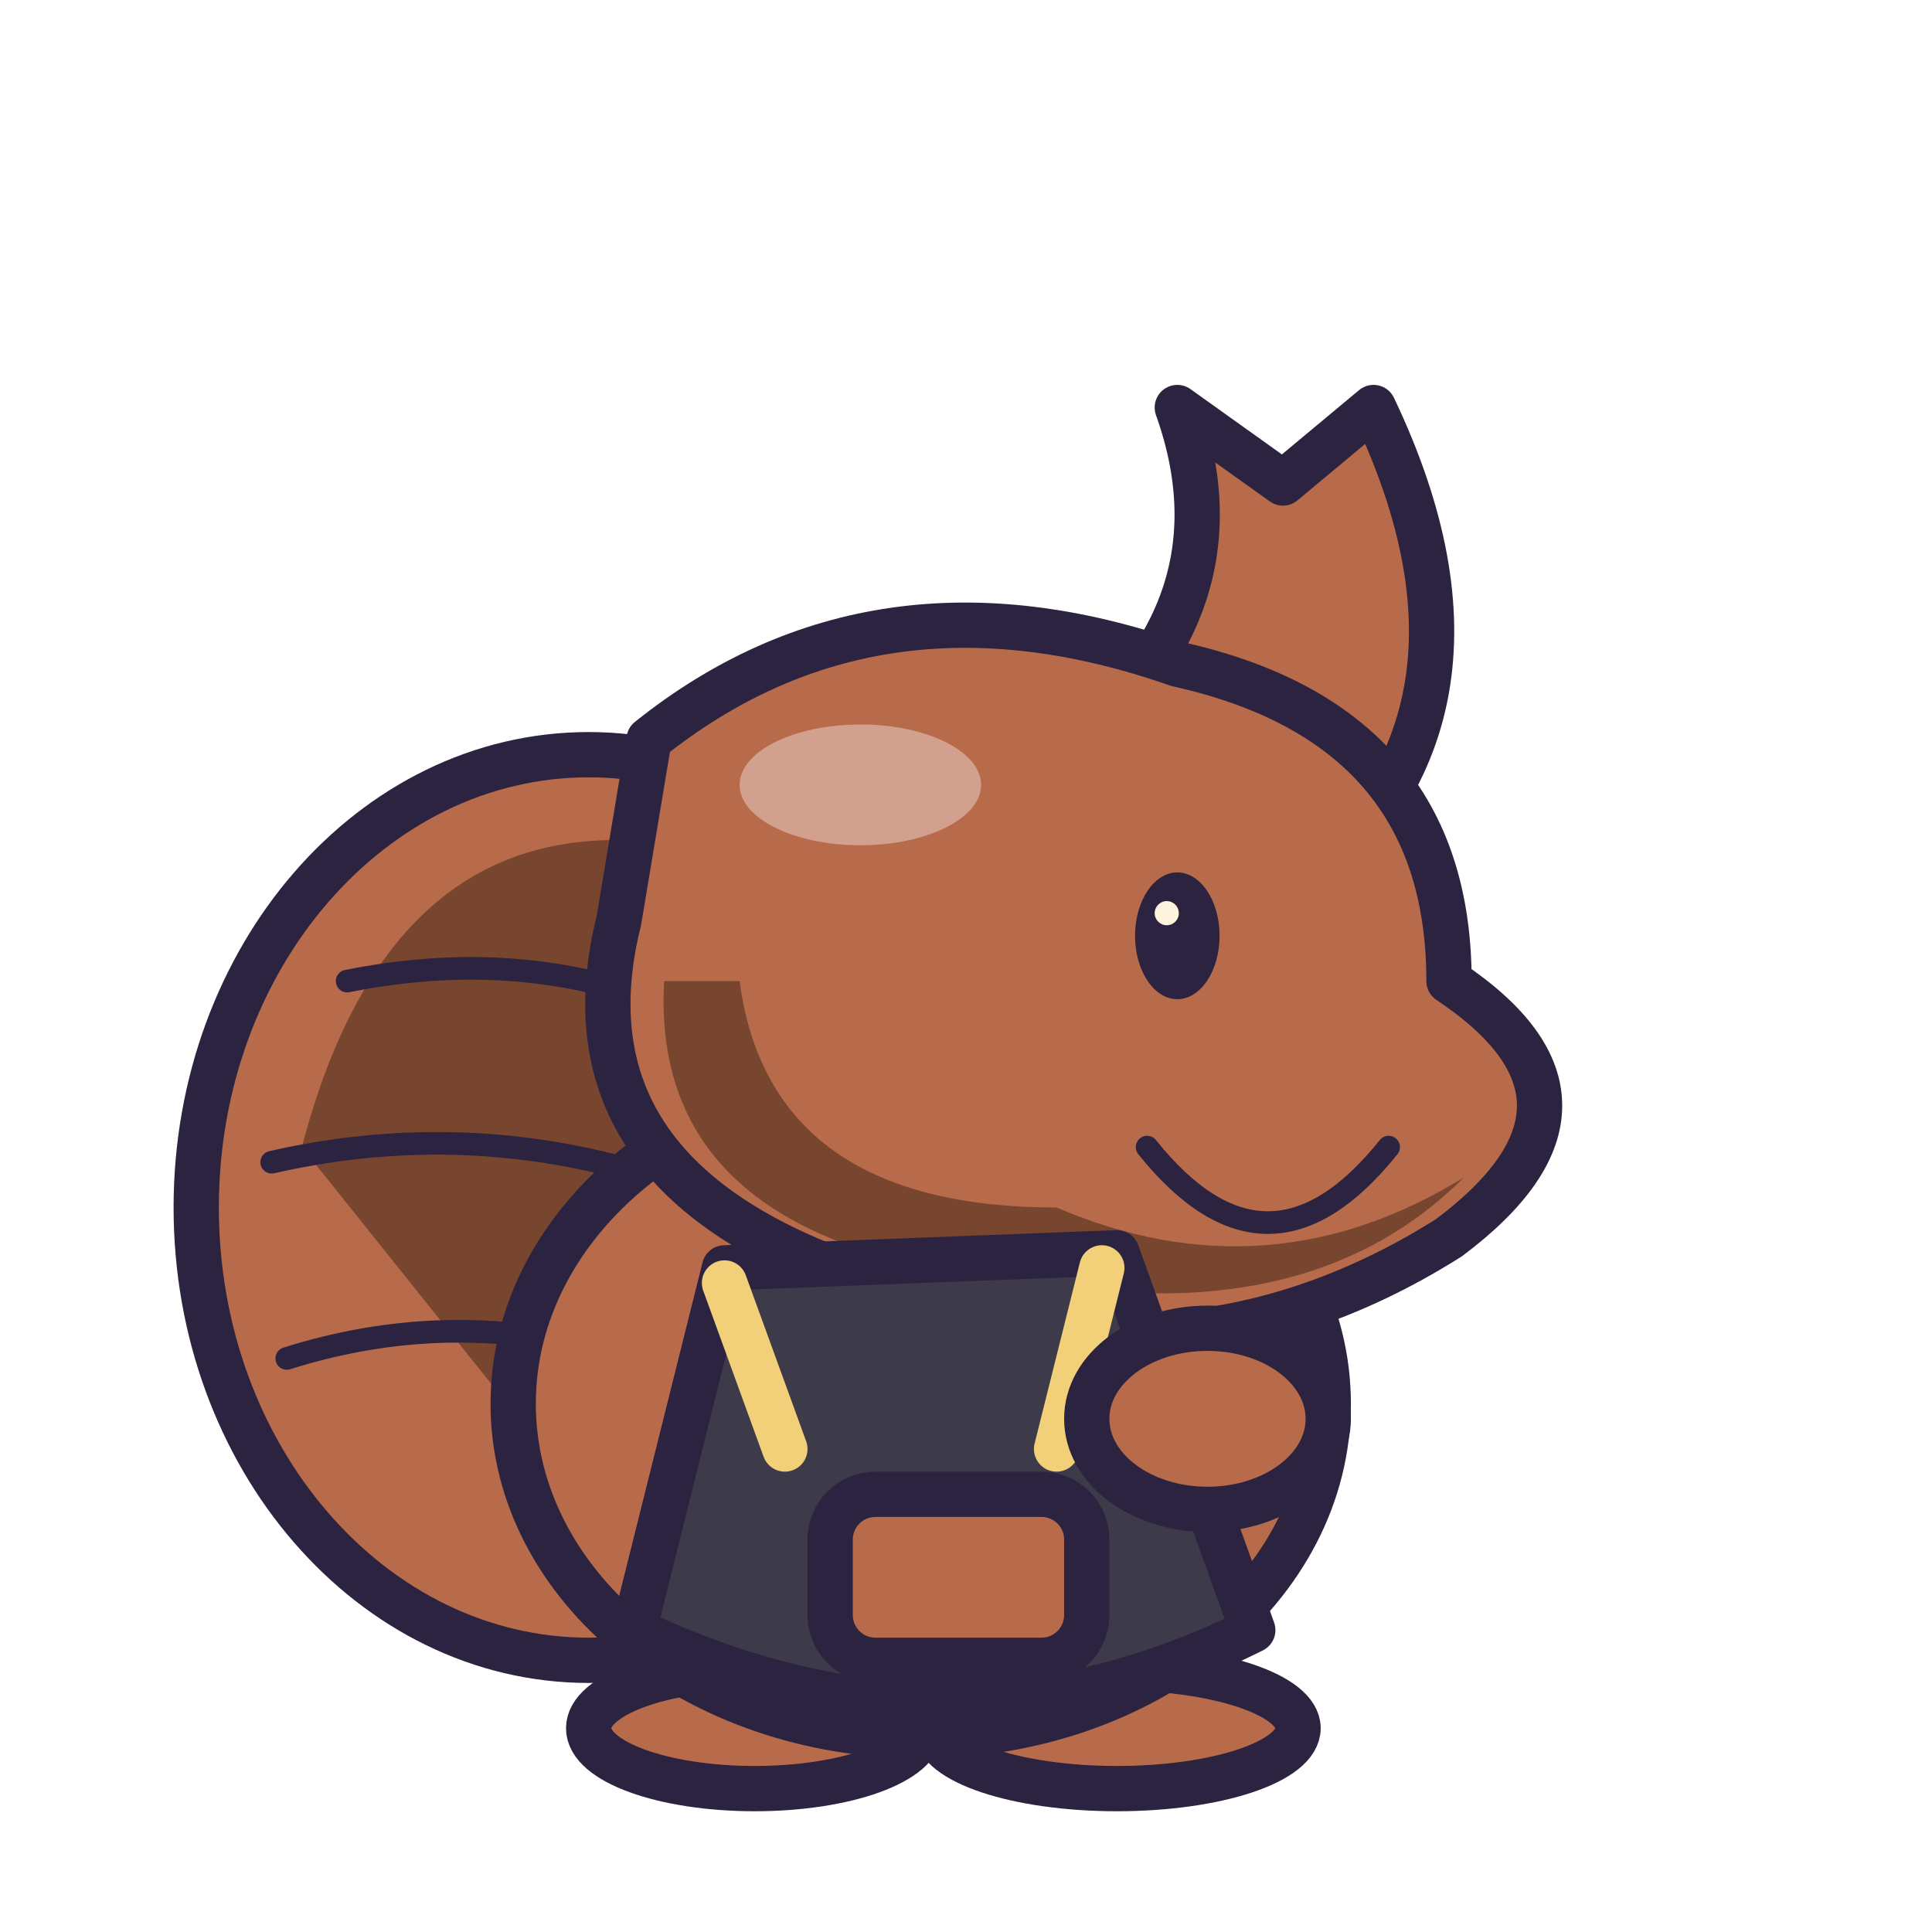
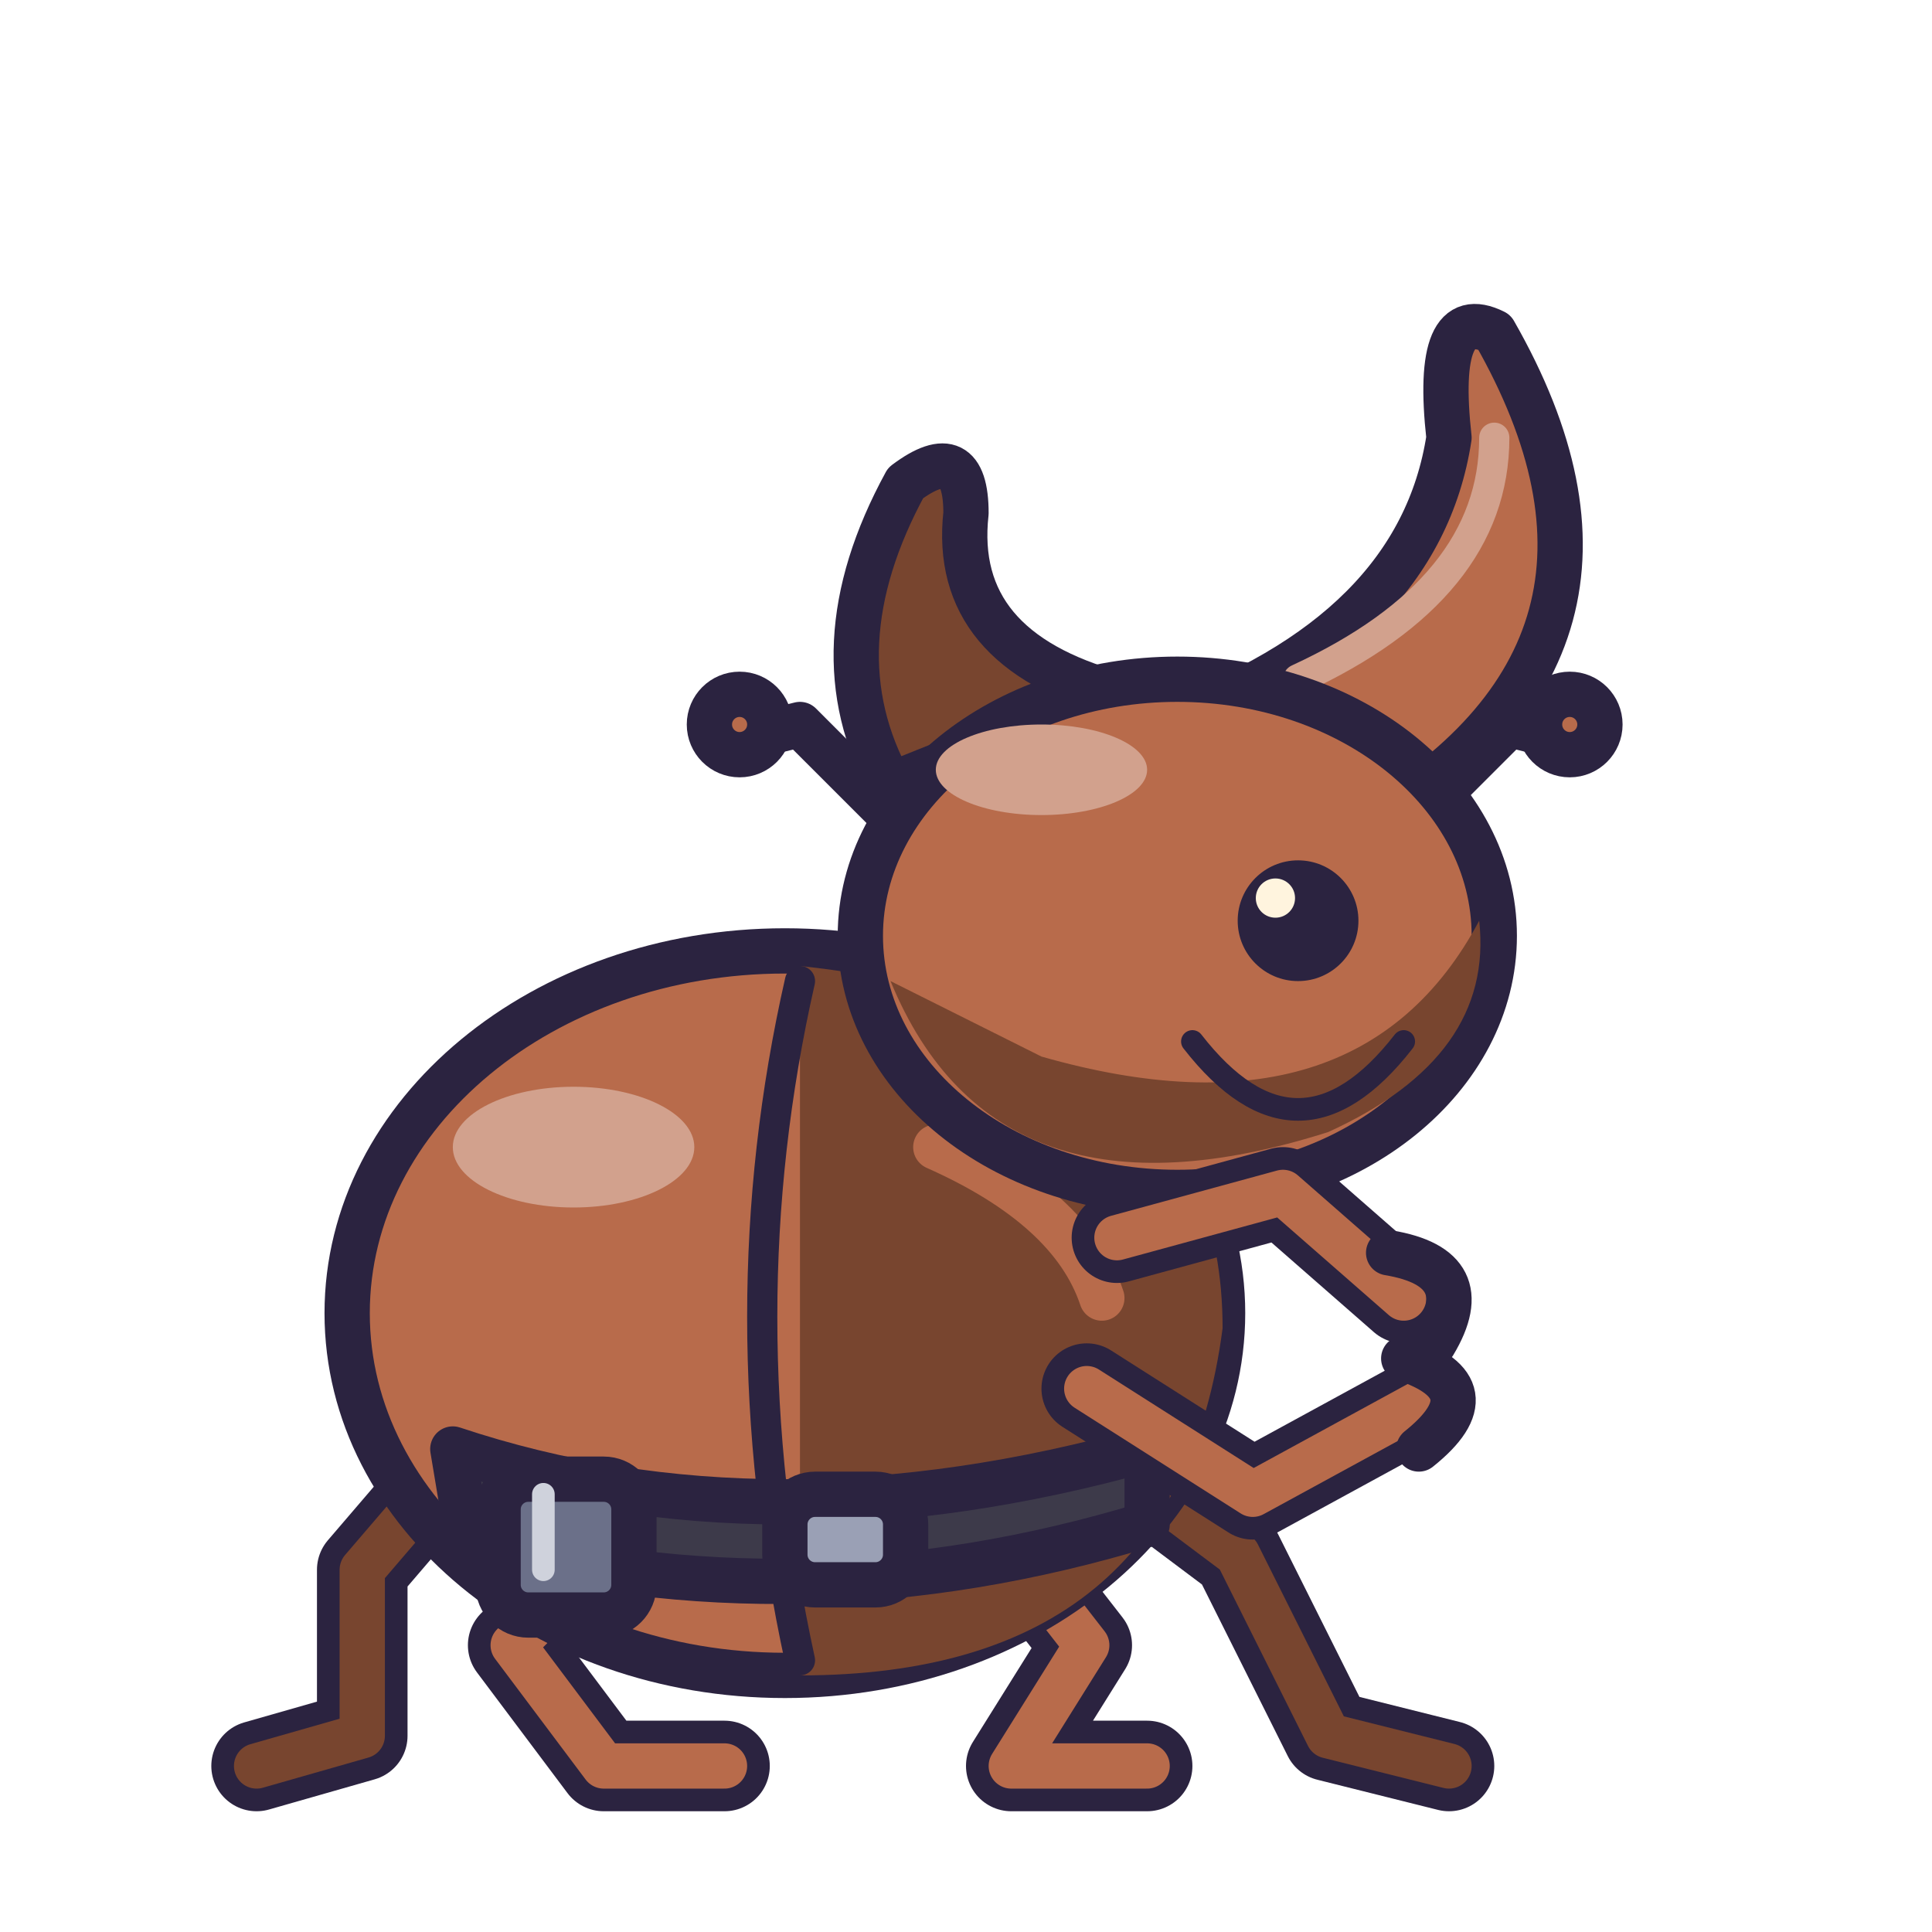
<svg xmlns="http://www.w3.org/2000/svg" version="1.1" viewBox="0 0 128 128" fill="none" stroke="#2B2340" stroke-width="3" stroke-linecap="round" stroke-linejoin="round">
  <g id="feet">
-     <ellipse cx="50" cy="114.5" rx="11" ry="4" fill="#B86B4B" />
-     <ellipse cx="74" cy="114.5" rx="12" ry="4" fill="#B86B4B" />
+     <g transform="translate(0 0)">
+       <path d="M36 90L24 104L24 115L17 117" fill="none" stroke="#2B2340" stroke-width="6" />
+       <path d="M36 90L24 104L24 115L17 117" fill="none" stroke="#78452F" stroke-width="3" />
+     </g>
+     <g transform="translate(0 0)">
+       <path d="M66 91L82 103L88 115L96 117" fill="none" stroke="#2B2340" stroke-width="6" />
+       <path d="M66 91L82 103L88 115L96 117" fill="none" stroke="#78452F" stroke-width="3" />
+     </g>
+     <g transform="translate(0 0)">
+       <path d="M43 100L34 109L40 117L48 117" fill="none" stroke="#2B2340" stroke-width="6" />
+       <path d="M43 100L34 109L40 117L48 117" fill="none" stroke="#B86B4B" stroke-width="3" />
+     </g>
+     <g transform="translate(0 0)">
+       <path d="M65 100L72 109L67 117L76 117" fill="none" stroke="#2B2340" stroke-width="6" />
+       <path d="M65 100L72 109L67 117L76 117" fill="none" stroke="#B86B4B" stroke-width="3" />
+     </g>
  </g>
  <g id="pose" transform="translate(0 0)">
-     <g id="tail">
-       <ellipse cx="39" cy="80" rx="26" ry="30" fill="#B86B4B" />
-       <path d="M20 76Q26 53 45 56Q64 61 60 82Q55 104 36 96" fill="#78452F" stroke="none" />
-       <path d="M23 65Q43 61 58 76M18 77Q40 72 61 87M19 90Q38 84 57 98" fill="none" stroke="#2B2340" stroke-width="1.5" />
-     </g>
+     <g id="tail" />
    <g id="body">
-       <ellipse cx="61" cy="93" rx="27" ry="22" fill="#B86B4B" />
-       <path d="M51 79Q70 76 76 93Q77 109 64 112Q45 113 44 98Z" fill="#FFF4DE" stroke="none" />
+       <ellipse cx="52" cy="87" rx="29" ry="24" fill="#B86B4B" />
+       <path d="M53 64Q81 67 81 88Q78 111 53 111Z" fill="#78452F" stroke="none" />
+       <path d="M53 65Q48 87 53 110" fill="none" stroke="#2B2340" stroke-width="2" />
+       <ellipse cx="38" cy="76" rx="8" ry="4" fill="#D2A18D" stroke="none" />
+       <path d="M62 76Q71 80 73 86" fill="none" stroke="#B86B4B" stroke-width="3" />
    </g>
    <g id="head">
-       <path d="M69 51Q83 41 78 27L85 32L91 27Q101 48 85 60Z" fill="#B86B4B" />
-       <path d="M43 49Q58 37 78 44Q96 48 96 65Q108 73 96 82Q77 94 55 84Q37 77 41 61Z" fill="#B86B4B" />
-       <path d="M44 65Q43 83 69 85Q87 88 97 78Q84 86 70 80Q51 80 49 65Z" fill="#78452F" stroke="none" />
-       <ellipse cx="57" cy="52" rx="8" ry="4" fill="#D2A18D" stroke="none" />
-       <ellipse cx="78" cy="62" rx="2.8" ry="4.2" fill="#2B2340" stroke="none" />
-       <ellipse cx="77.3" cy="60.5" rx="0.8" ry="0.8" fill="#FFF4DE" stroke="none" />
-       <path d="M76 76Q84 86 92 76" fill="none" stroke="#2B2340" stroke-width="1.5" />
+       <path d="M62 57L53 48L49 49M91 57L100 48L104 49" fill="none" stroke="#2B2340" stroke-width="3" />
+       <ellipse cx="49" cy="48" rx="2" ry="2" fill="#B86B4B" />
+       <ellipse cx="104" cy="48" rx="2" ry="2" fill="#B86B4B" />
+       <path d="M59 52Q54 43 60 32Q64 29 64 34Q63 43 74 46Z" fill="#78452F" />
+       <path d="M77 48Q94 42 96 29Q95 20 99 22Q111 43 90 55Z" fill="#B86B4B" />
+       <path d="M86 45Q99 39 99 29" fill="none" stroke="#D2A18D" stroke-width="2" />
+       <ellipse cx="78" cy="62" rx="21" ry="17" fill="#B86B4B" />
+       <path d="M59 65Q66 82 88 75Q99 70 98 61Q90 76 69 70Z" fill="#78452F" stroke="none" />
+       <ellipse cx="69" cy="51" rx="7" ry="3" fill="#D2A18D" stroke="none" />
+       <ellipse cx="86" cy="61" rx="4" ry="4" fill="#2B2340" stroke="none" />
+       <ellipse cx="84.5" cy="59.5" rx="1.3" ry="1.3" fill="#FFF4DE" stroke="none" />
+       <path d="M79 69Q86 78 93 69" fill="none" stroke="#2B2340" stroke-width="1.5" />
    </g>
    <g id="clothing">
-       <path d="M48 84L74 83L83 108Q63 118 42 108Z" fill="#3D3A4A" />
-       <path d="M48 85L52 96M73 84L70 96" fill="none" stroke="#F2D07A" stroke-width="3" />
-       <rect x="55" y="99" width="17" height="11" rx="3" fill="#B86B4B" />
+       <path d="M30 96Q51 103 76 96L76 101Q53 108 31 102Z" fill="#3D3A4A" />
+       <rect x="52" y="99" width="8" height="6" rx="2" fill="#9AA0B5" />
+       <rect x="33" y="98" width="9" height="9" rx="2" fill="#6B7089" />
+       <path d="M36 99V104" fill="none" stroke="#CFD2DC" stroke-width="1.5" />
    </g>
    <g id="headwear" />
-     <g id="arm" transform="rotate(0 77 89)">
-       <ellipse cx="80" cy="94" rx="8" ry="6" fill="#B86B4B" />
+     <g id="arm">
+       <path d="M74 82L85 79L93 86M72 92L83 99L94 93" fill="none" stroke="#2B2340" stroke-width="6" />
+       <path d="M74 82L85 79L93 86M72 92L83 99L94 93" fill="none" stroke="#B86B4B" stroke-width="3" />
+       <path d="M92 83Q98 84 95 89M93 90Q99 92 94 96" fill="none" stroke="#2B2340" stroke-width="3" />
    </g>
  </g>
</svg>
